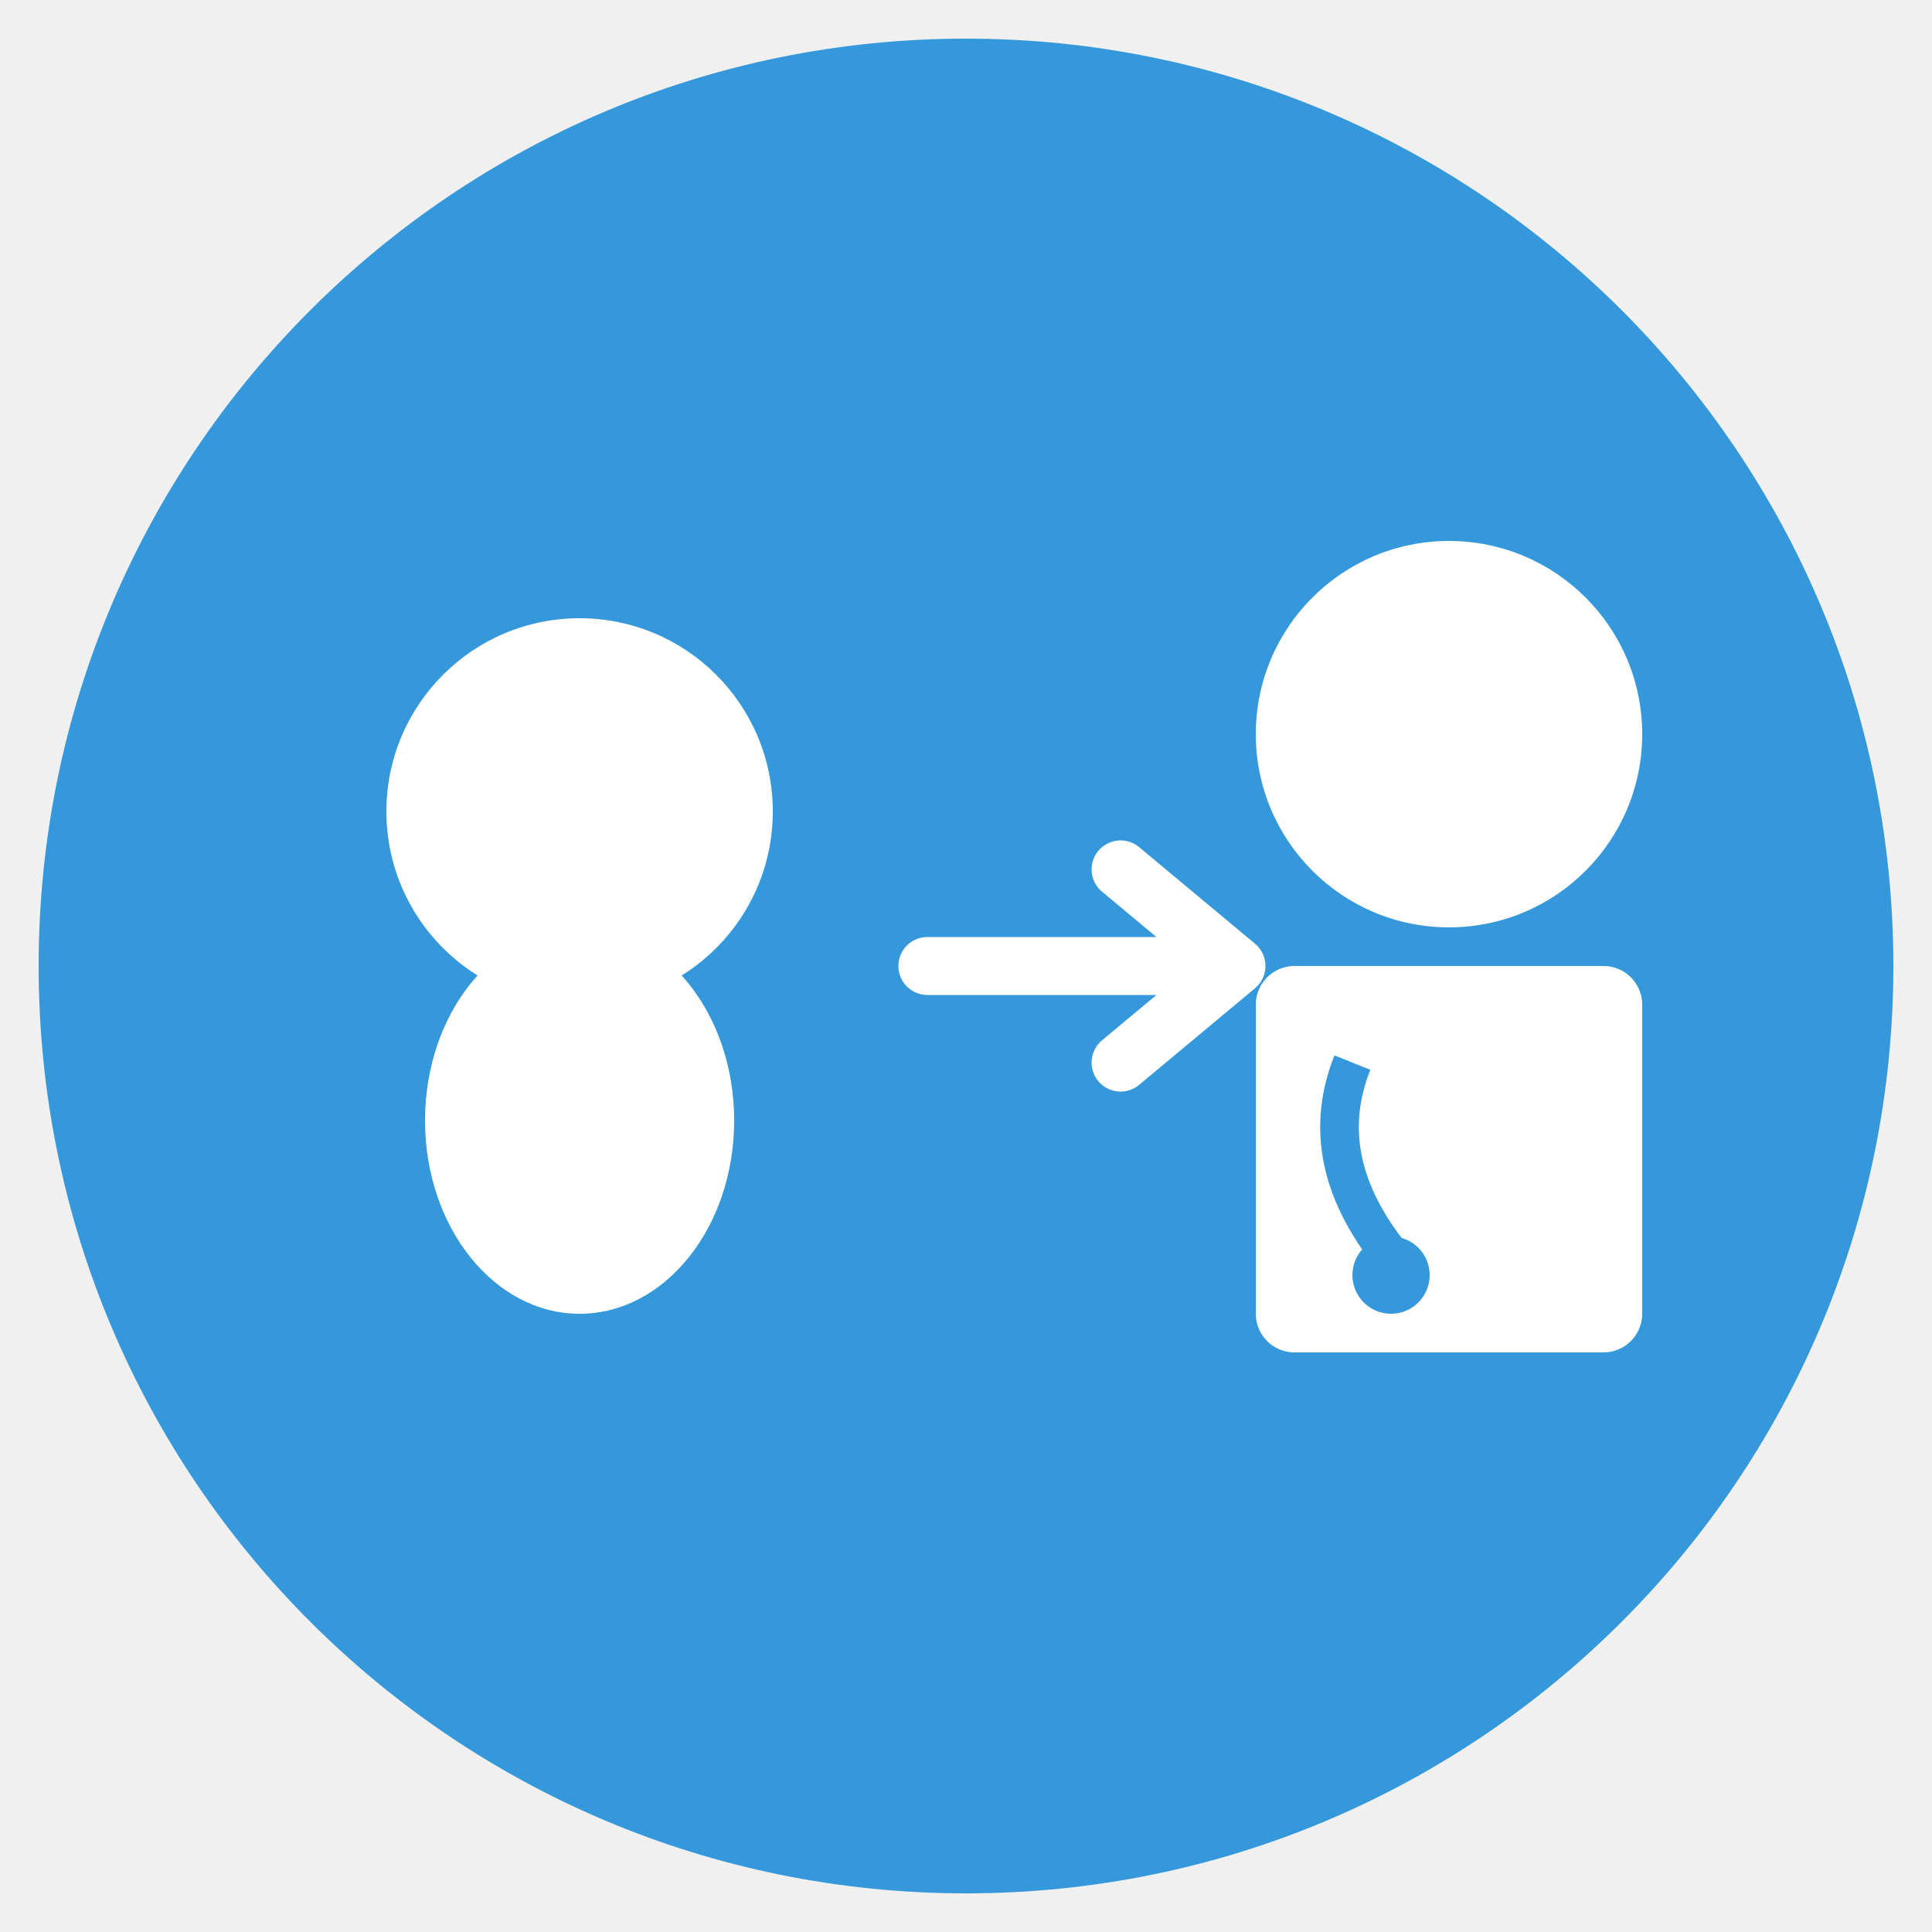
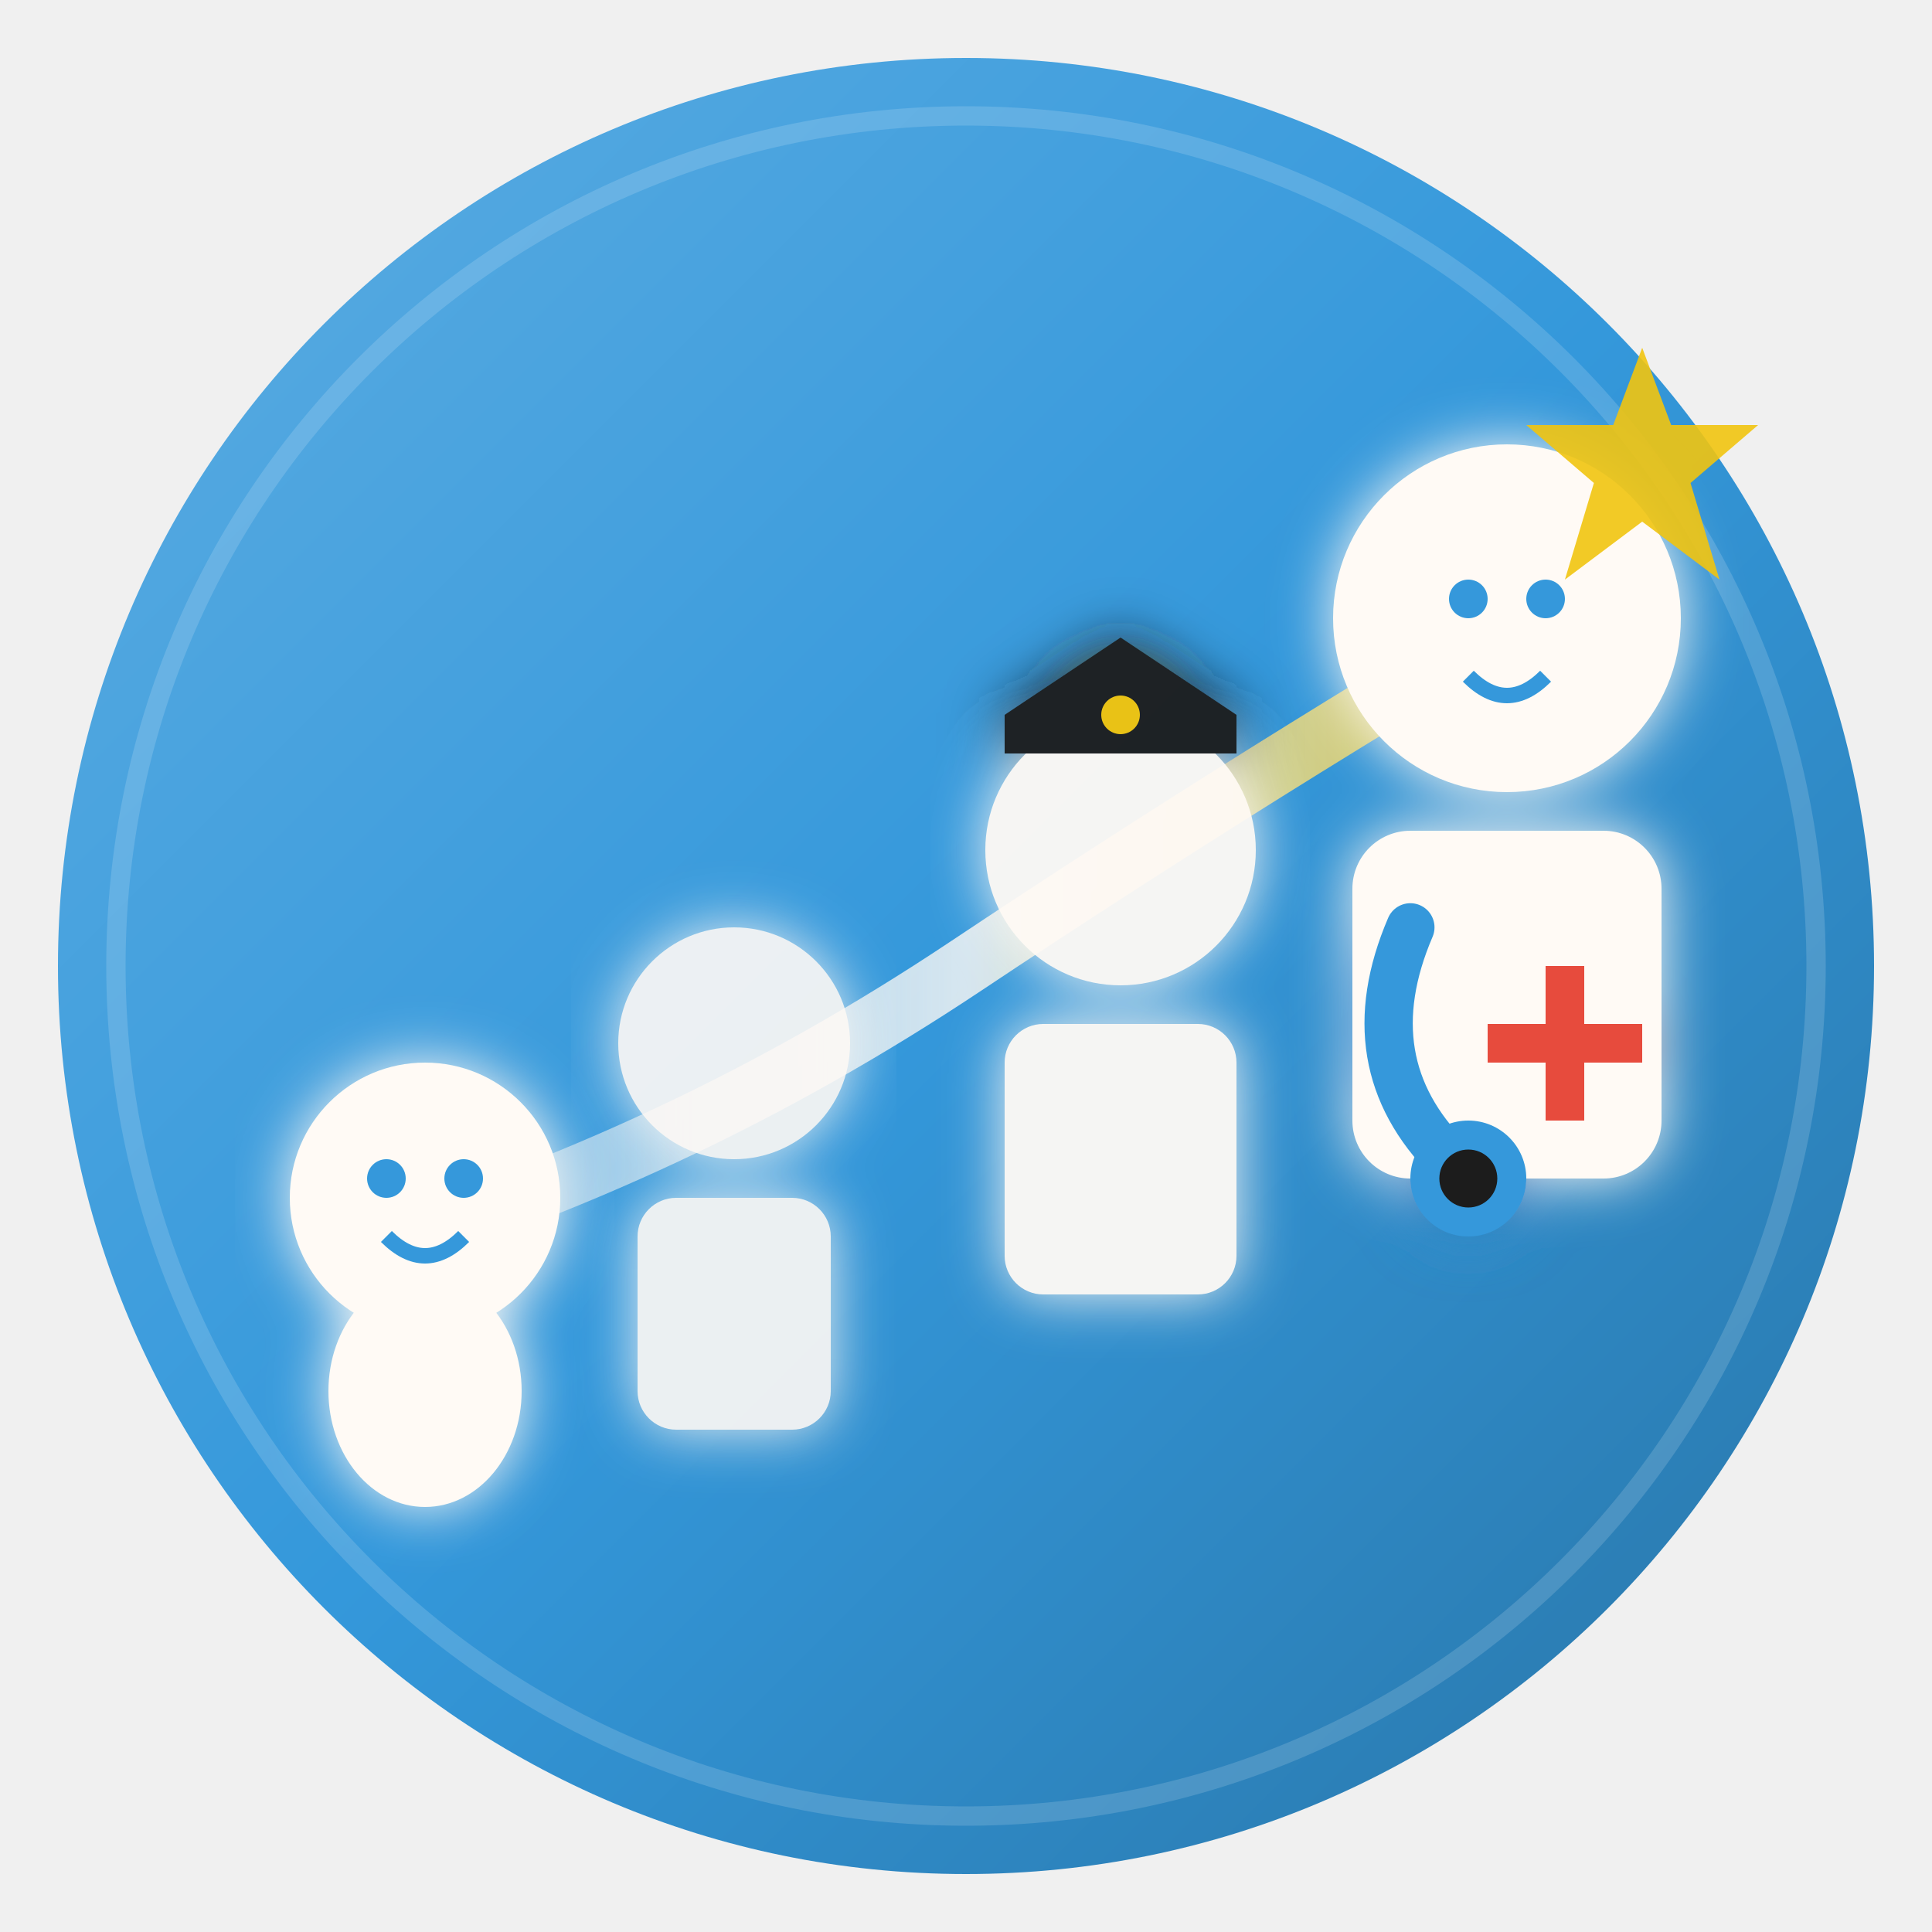
<svg xmlns="http://www.w3.org/2000/svg" viewBox="0 0 100 100">
-   <circle cx="50" cy="50" r="48" fill="#3498DB" />
-   <circle cx="30" cy="42" r="10" fill="white" />
-   <ellipse cx="30" cy="58" rx="8" ry="10" fill="white" />
-   <path d="M48 50 L62 50" stroke="white" stroke-width="3" stroke-linecap="round" />
-   <path d="M58 45 L64 50 L58 55" stroke="white" stroke-width="3" fill="none" stroke-linecap="round" stroke-linejoin="round" />
-   <circle cx="75" cy="38" r="10" fill="white" />
-   <rect x="65" y="50" width="20" height="20" rx="2" fill="white" />
-   <path d="M70 55 Q68 60 72 65" stroke="#3498DB" stroke-width="2" fill="none" />
-   <circle cx="72" cy="66" r="2" fill="#3498DB" />
+   <defs>
+     <linearGradient id="fbtdGrad" x1="0%" y1="0%" x2="100%" y2="100%">
+       <stop offset="0%" style="stop-color:#5DADE2" />
+       <stop offset="50%" style="stop-color:#3498DB" />
+       <stop offset="100%" style="stop-color:#2874A6" />
+     </linearGradient>
+     <filter id="fbtdGlow" x="-20%" y="-20%" width="140%" height="140%">
+       <feGaussianBlur stdDeviation="1.5" result="blur" />
+       <feMerge>
+         <feMergeNode in="blur" />
+         <feMergeNode in="SourceGraphic" />
+       </feMerge>
+     </filter>
+     <linearGradient id="growthPath" x1="0%" y1="0%" x2="100%" y2="0%">
+       <stop offset="0%" style="stop-color:#FFFAF5;stop-opacity:0.4" />
+       <stop offset="50%" style="stop-color:#FFFAF5;stop-opacity:1" />
+       <stop offset="100%" style="stop-color:#F1C40F;stop-opacity:1" />
+     </linearGradient>
+   </defs>
+   <circle cx="50" cy="50" r="47" fill="url(#fbtdGrad)" />
+   <circle cx="50" cy="50" r="44" fill="none" stroke="rgba(255,255,255,0.15)" stroke-width="1" />
+   <path d="M18 65 Q35 60 50 50 Q65 40 82 30" stroke="url(#growthPath)" stroke-width="3" fill="none" stroke-linecap="round" opacity="0.8" />
+   <g filter="url(#fbtdGlow)">
+     <circle cx="22" cy="62" r="7" fill="#FFFAF5" />
+     <ellipse cx="22" cy="72" rx="5" ry="6" fill="#FFFAF5" />
+     <circle cx="20" cy="61" r="1" fill="#3498DB" />
+     <circle cx="24" cy="61" r="1" fill="#3498DB" />
+     <path d="M20 64 Q22 66 24 64" stroke="#3498DB" stroke-width="0.8" fill="none" />
+   </g>
+   <g filter="url(#fbtdGlow)" opacity="0.9">
+     <circle cx="38" cy="54" r="6" fill="#FFFAF5" />
+     <rect x="33" y="62" width="10" height="12" rx="2" fill="#FFFAF5" />
+   </g>
+   <g filter="url(#fbtdGlow)" opacity="0.95">
+     <circle cx="58" cy="44" r="7" fill="#FFFAF5" />
+     <rect x="52" y="53" width="12" height="14" rx="2" fill="#FFFAF5" />
+     <rect x="52" y="37" width="12" height="2" fill="#1A1A1A" />
+     <polygon points="58,33 52,37 64,37" fill="#1A1A1A" />
+     <circle cx="58" cy="37" r="1" fill="#F1C40F" />
+   </g>
+   <g filter="url(#fbtdGlow)">
+     <circle cx="78" cy="32" r="9" fill="#FFFAF5" />
+     <rect x="70" y="43" width="16" height="18" rx="3" fill="#FFFAF5" />
+     <path d="M73 48 Q70 55 75 60" stroke="#3498DB" stroke-width="2.5" fill="none" stroke-linecap="round" />
+     <circle cx="76" cy="61" r="3" fill="#3498DB" />
+     <circle cx="76" cy="61" r="1.5" fill="#1A1A1A" />
+     <rect x="80" y="50" width="2" height="8" fill="#E74C3C" />
+     <rect x="77" y="53" width="8" height="2" fill="#E74C3C" />
+     <circle cx="76" cy="31" r="1" fill="#3498DB" />
+     <circle cx="80" cy="31" r="1" fill="#3498DB" />
+     <path d="M76 35 Q78 37 80 35" stroke="#3498DB" stroke-width="0.8" fill="none" />
+   </g>
+   <polygon points="85,18 86.5,22 91,22 87.5,25 89,30 85,27 81,30 82.5,25 79,22 83.5,22" fill="#F1C40F" opacity="0.9" />
</svg>
